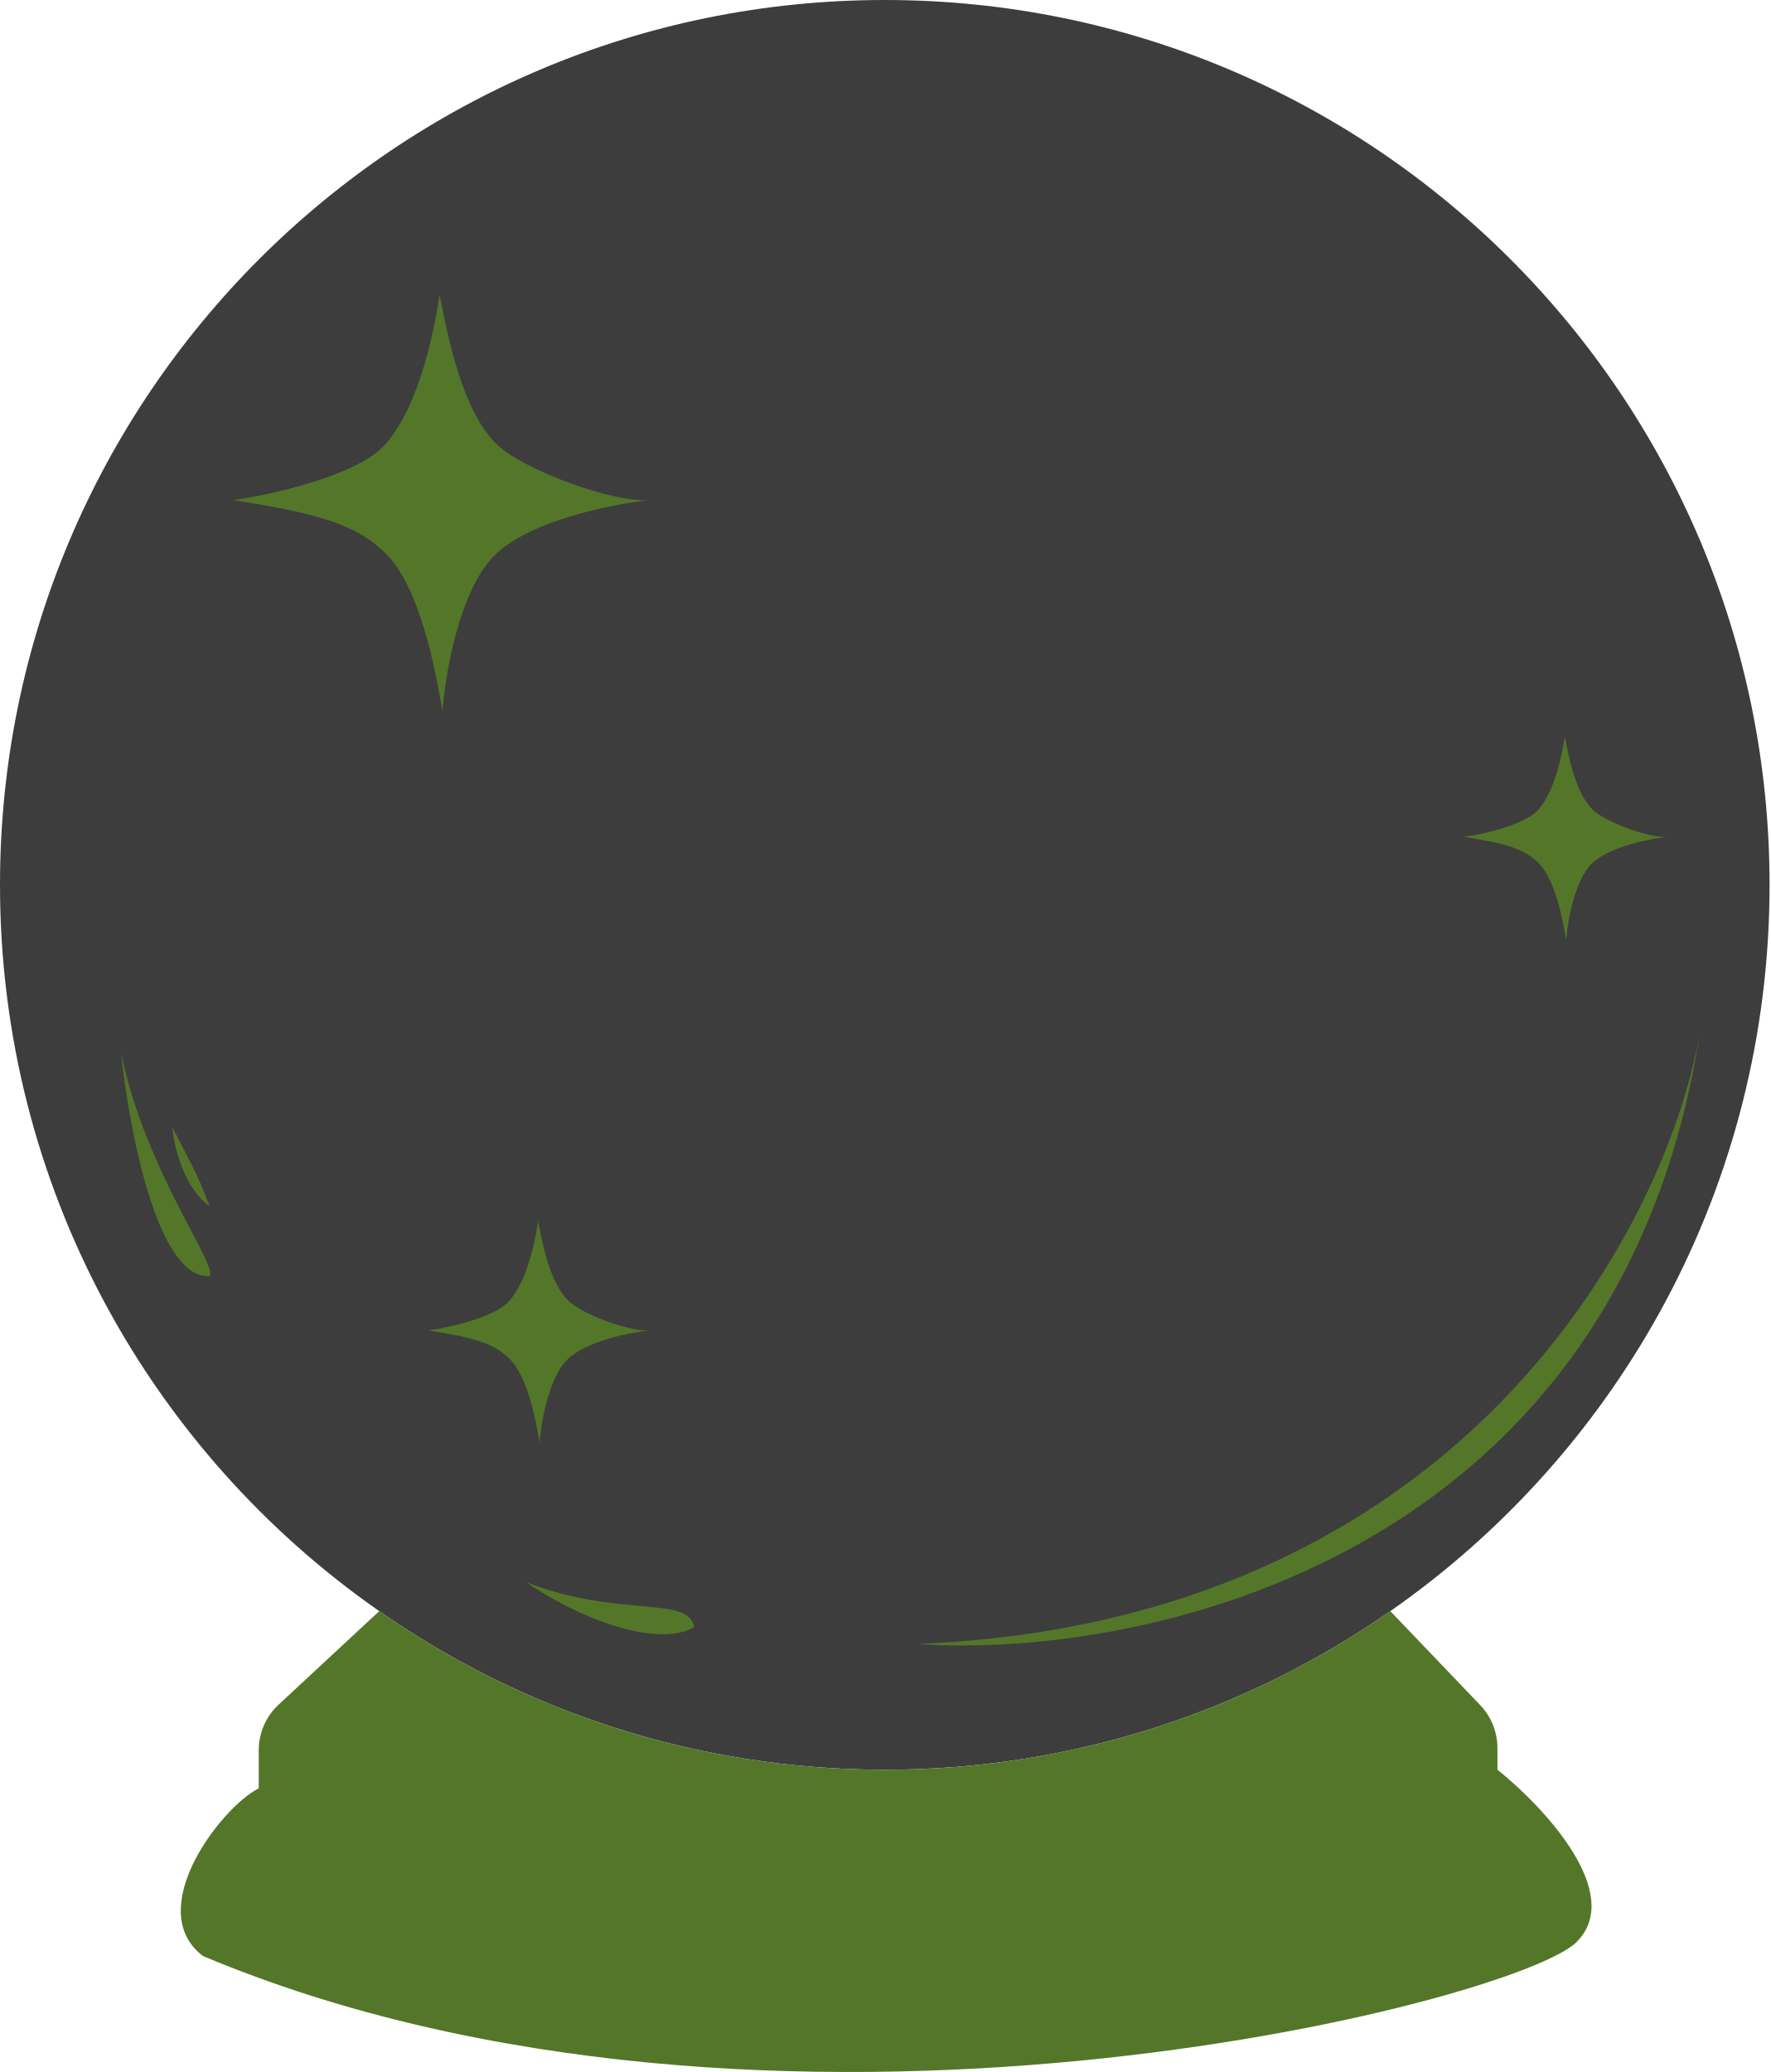
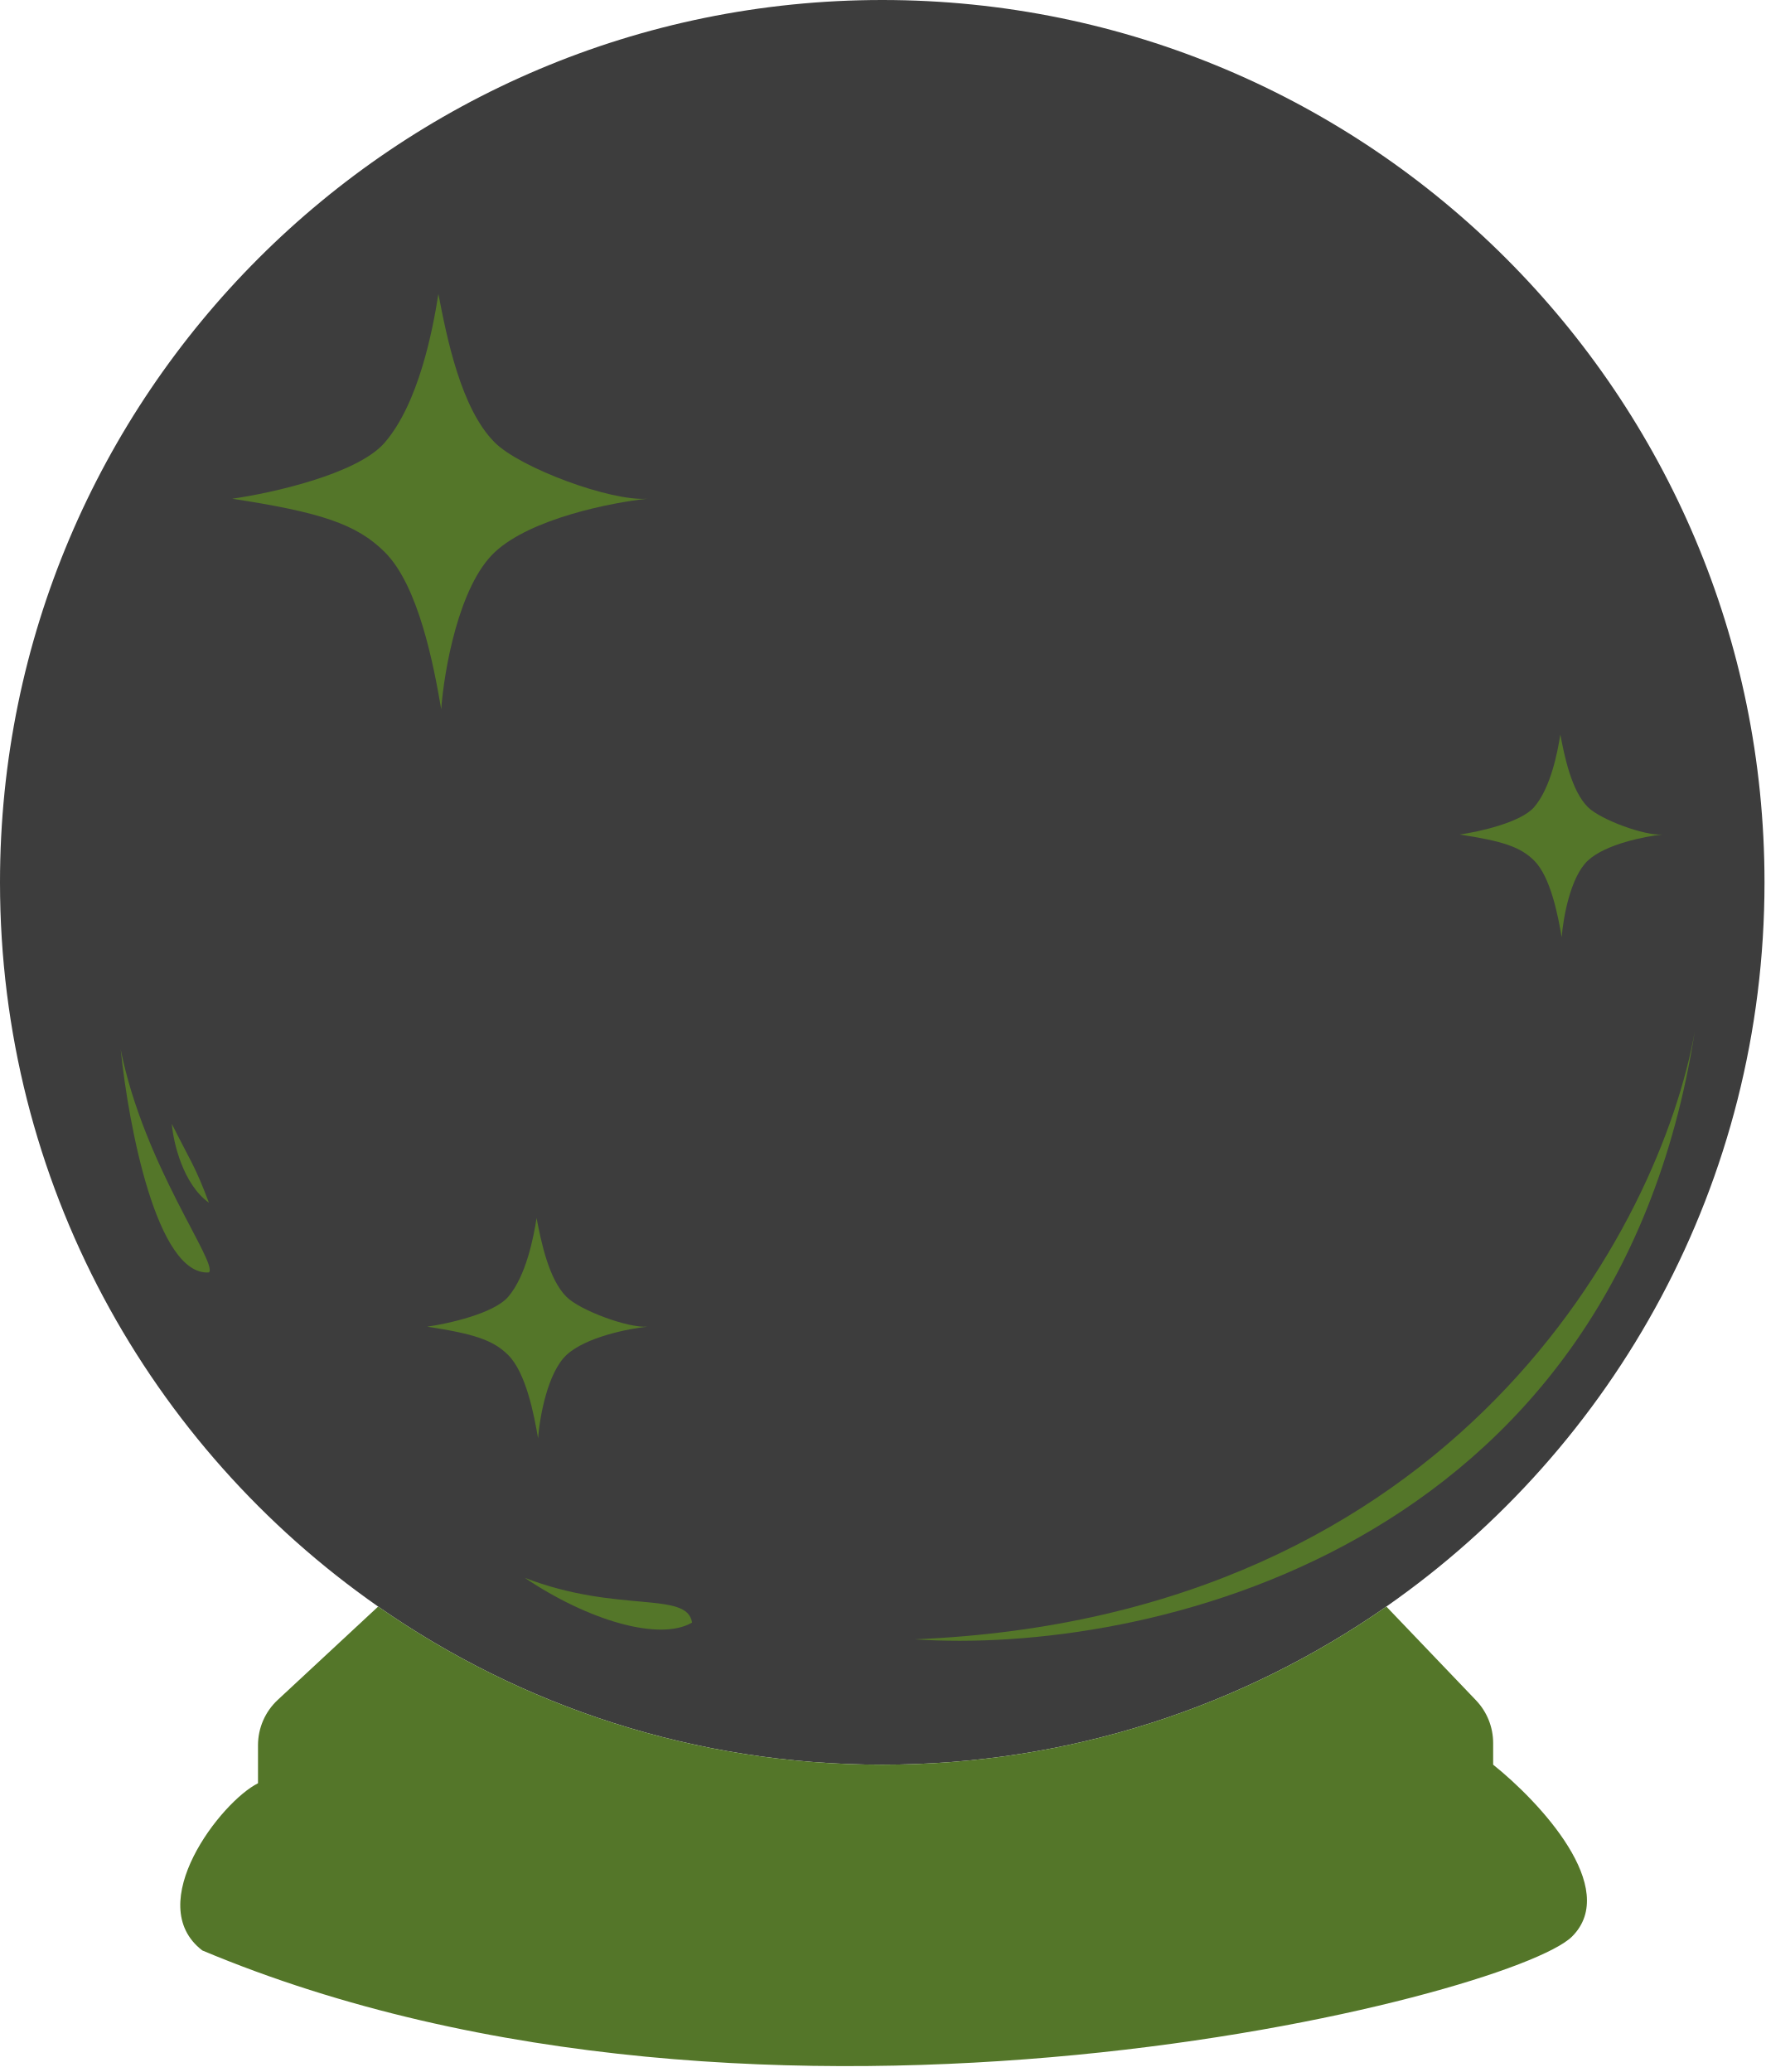
- <svg xmlns="http://www.w3.org/2000/svg" width="300" height="351" viewBox="0 0 300 351" fill="none">
-   <path d="M149.895 0C67.11 0 0 67.11 0 149.895C0 200.836 25.411 245.842 64.248 272.928C88.526 289.861 118.051 299.791 149.895 299.791C181.739 299.791 211.264 289.861 235.542 272.928C274.38 245.842 299.791 200.836 299.791 149.895C299.791 67.11 232.68 0 149.895 0Z" fill="#3D3D3D" />
-   <path d="M235.542 272.928C211.264 289.861 181.739 299.791 149.895 299.791C118.051 299.791 88.526 289.861 64.248 272.928L47.192 288.781C45.051 290.771 43.834 293.562 43.834 296.485V302.946C37.523 306.102 24.111 323.458 34.367 331.347C130.172 371.582 256.843 339.237 267.099 328.981C275.304 320.776 261.577 306.102 253.688 299.791V296.121C253.688 293.413 252.643 290.809 250.771 288.852L235.542 272.928Z" fill="#547629" />
-   <path d="M155.416 278.495C193.81 281.125 274.07 264.137 287.955 175.146C282.17 208.018 247.562 274.708 155.416 278.495Z" fill="#547629" />
-   <path d="M20.512 178.297C21.827 191.183 26.665 216.796 35.501 216.165C37.079 214.587 24.456 198.02 20.512 178.297Z" fill="#547629" />
-   <path d="M29.19 190.92C29.453 194.075 31.083 201.176 35.501 204.331C33.135 198.02 32.346 197.231 29.19 190.92Z" fill="#547629" />
-   <path d="M89.148 268.043C99.891 275.28 112.027 278.884 117.583 275.654C116.761 270.206 104.927 274.151 89.148 268.043Z" fill="#547629" />
-   <path d="M65.363 75.192C60.755 80.531 46.165 83.772 39.445 84.726C54.42 87.014 60.563 89.016 65.363 93.784C71.123 99.504 73.682 113.011 74.962 120.479C75.442 113.964 77.938 99.504 84.081 93.784C90.225 88.063 103.92 85.362 109.999 84.726C103.76 85.203 88.427 79.508 84.081 75.192C78.322 69.471 75.922 57.394 74.482 49.926C73.522 56.123 71.123 68.518 65.363 75.192Z" fill="#547629" />
-   <path d="M86.327 220.324C83.884 223.155 76.146 224.874 72.582 225.38C80.524 226.594 83.782 227.655 86.327 230.184C89.382 233.218 90.74 240.381 91.418 244.342C91.673 240.887 92.996 233.218 96.255 230.184C99.513 227.15 106.776 225.717 110 225.38C106.691 225.633 98.56 222.613 96.255 220.324C93.2 217.29 91.927 210.885 91.164 206.924C90.655 210.211 89.382 216.784 86.327 220.324Z" fill="#547629" />
-   <path d="M260.65 137.121C258.401 139.726 251.28 141.309 248 141.774C255.309 142.891 258.307 143.868 260.65 146.195C263.461 148.987 264.71 155.579 265.335 159.224C265.569 156.044 266.787 148.987 269.785 146.195C272.784 143.403 279.468 142.084 282.435 141.774C279.39 142.007 271.907 139.227 269.785 137.121C266.974 134.328 265.803 128.434 265.1 124.789C264.632 127.814 263.461 133.863 260.65 137.121Z" fill="#547629" />
+ <svg xmlns="http://www.w3.org/2000/svg" width="225" height="264" viewBox="0 0 225 264" fill="none">
+   <path d="M112.421 0C50.333 0 0 50.333 0 112.421C0 150.627 19.058 184.381 48.186 204.696C66.395 217.395 88.538 224.843 112.421 224.843C136.305 224.843 158.448 217.395 176.657 204.696C205.785 184.381 224.843 150.627 224.843 112.421C224.843 50.333 174.51 0 112.421 0Z" fill="#3D3D3D" />
+   <path d="M176.657 204.696C158.448 217.395 136.305 224.843 112.421 224.843C88.538 224.843 66.395 217.395 48.186 204.696L35.394 216.586C33.788 218.078 32.876 220.171 32.876 222.364V227.21C28.142 229.576 18.084 242.594 25.776 248.511C97.629 278.687 192.633 254.428 200.325 246.736C206.478 240.582 196.183 229.576 190.266 224.843V222.091C190.266 220.06 189.482 218.107 188.078 216.639L176.657 204.696Z" fill="#547629" />
+   <path d="M116.562 208.871C145.358 210.843 205.553 198.102 215.967 131.359C211.628 156.013 185.672 206.031 116.562 208.871Z" fill="#547629" />
+   <path d="M15.383 133.723C16.369 143.387 19.998 162.597 26.625 162.124C27.808 160.94 18.341 148.515 15.383 133.723Z" fill="#547629" />
+   <path d="M21.891 143.19C22.089 145.556 23.311 150.882 26.625 153.248C24.85 148.515 24.258 147.923 21.891 143.19Z" fill="#547629" />
+   <path d="M66.861 201.031C74.918 206.459 84.02 209.162 88.187 206.74C87.57 202.654 78.695 205.612 66.861 201.031Z" fill="#547629" />
+   <path d="M49.022 56.395C45.567 60.399 34.623 62.83 29.584 63.545C40.815 65.262 45.423 66.763 49.022 70.339C53.342 74.629 55.262 84.759 56.222 90.361C56.582 85.474 58.453 74.629 63.061 70.339C67.669 66.048 77.94 64.022 82.499 63.545C77.82 63.903 66.321 59.632 63.061 56.395C58.741 52.104 56.941 43.047 55.862 37.445C55.142 42.093 53.342 51.389 49.022 56.395Z" fill="#547629" />
+   <path d="M64.746 165.243C62.914 167.367 57.11 168.656 54.438 169.035C60.394 169.946 62.837 170.742 64.746 172.638C67.037 174.914 68.056 180.286 68.565 183.257C68.756 180.665 69.748 174.914 72.192 172.638C74.636 170.363 80.083 169.288 82.501 169.035C80.019 169.225 73.921 166.96 72.192 165.243C69.901 162.968 68.947 158.164 68.374 155.193C67.992 157.658 67.037 162.588 64.746 165.243Z" fill="#547629" />
+   <path d="M195.487 102.84C193.801 104.795 188.46 105.981 186 106.33C191.481 107.168 193.73 107.901 195.487 109.646C197.595 111.74 198.532 116.684 199.001 119.418C199.177 117.033 200.09 111.74 202.339 109.646C204.588 107.552 209.601 106.563 211.826 106.33C209.542 106.505 203.93 104.421 202.339 102.84C200.231 100.746 199.352 96.326 198.825 93.592C198.474 95.86 197.595 100.397 195.487 102.84Z" fill="#547629" />
</svg>
